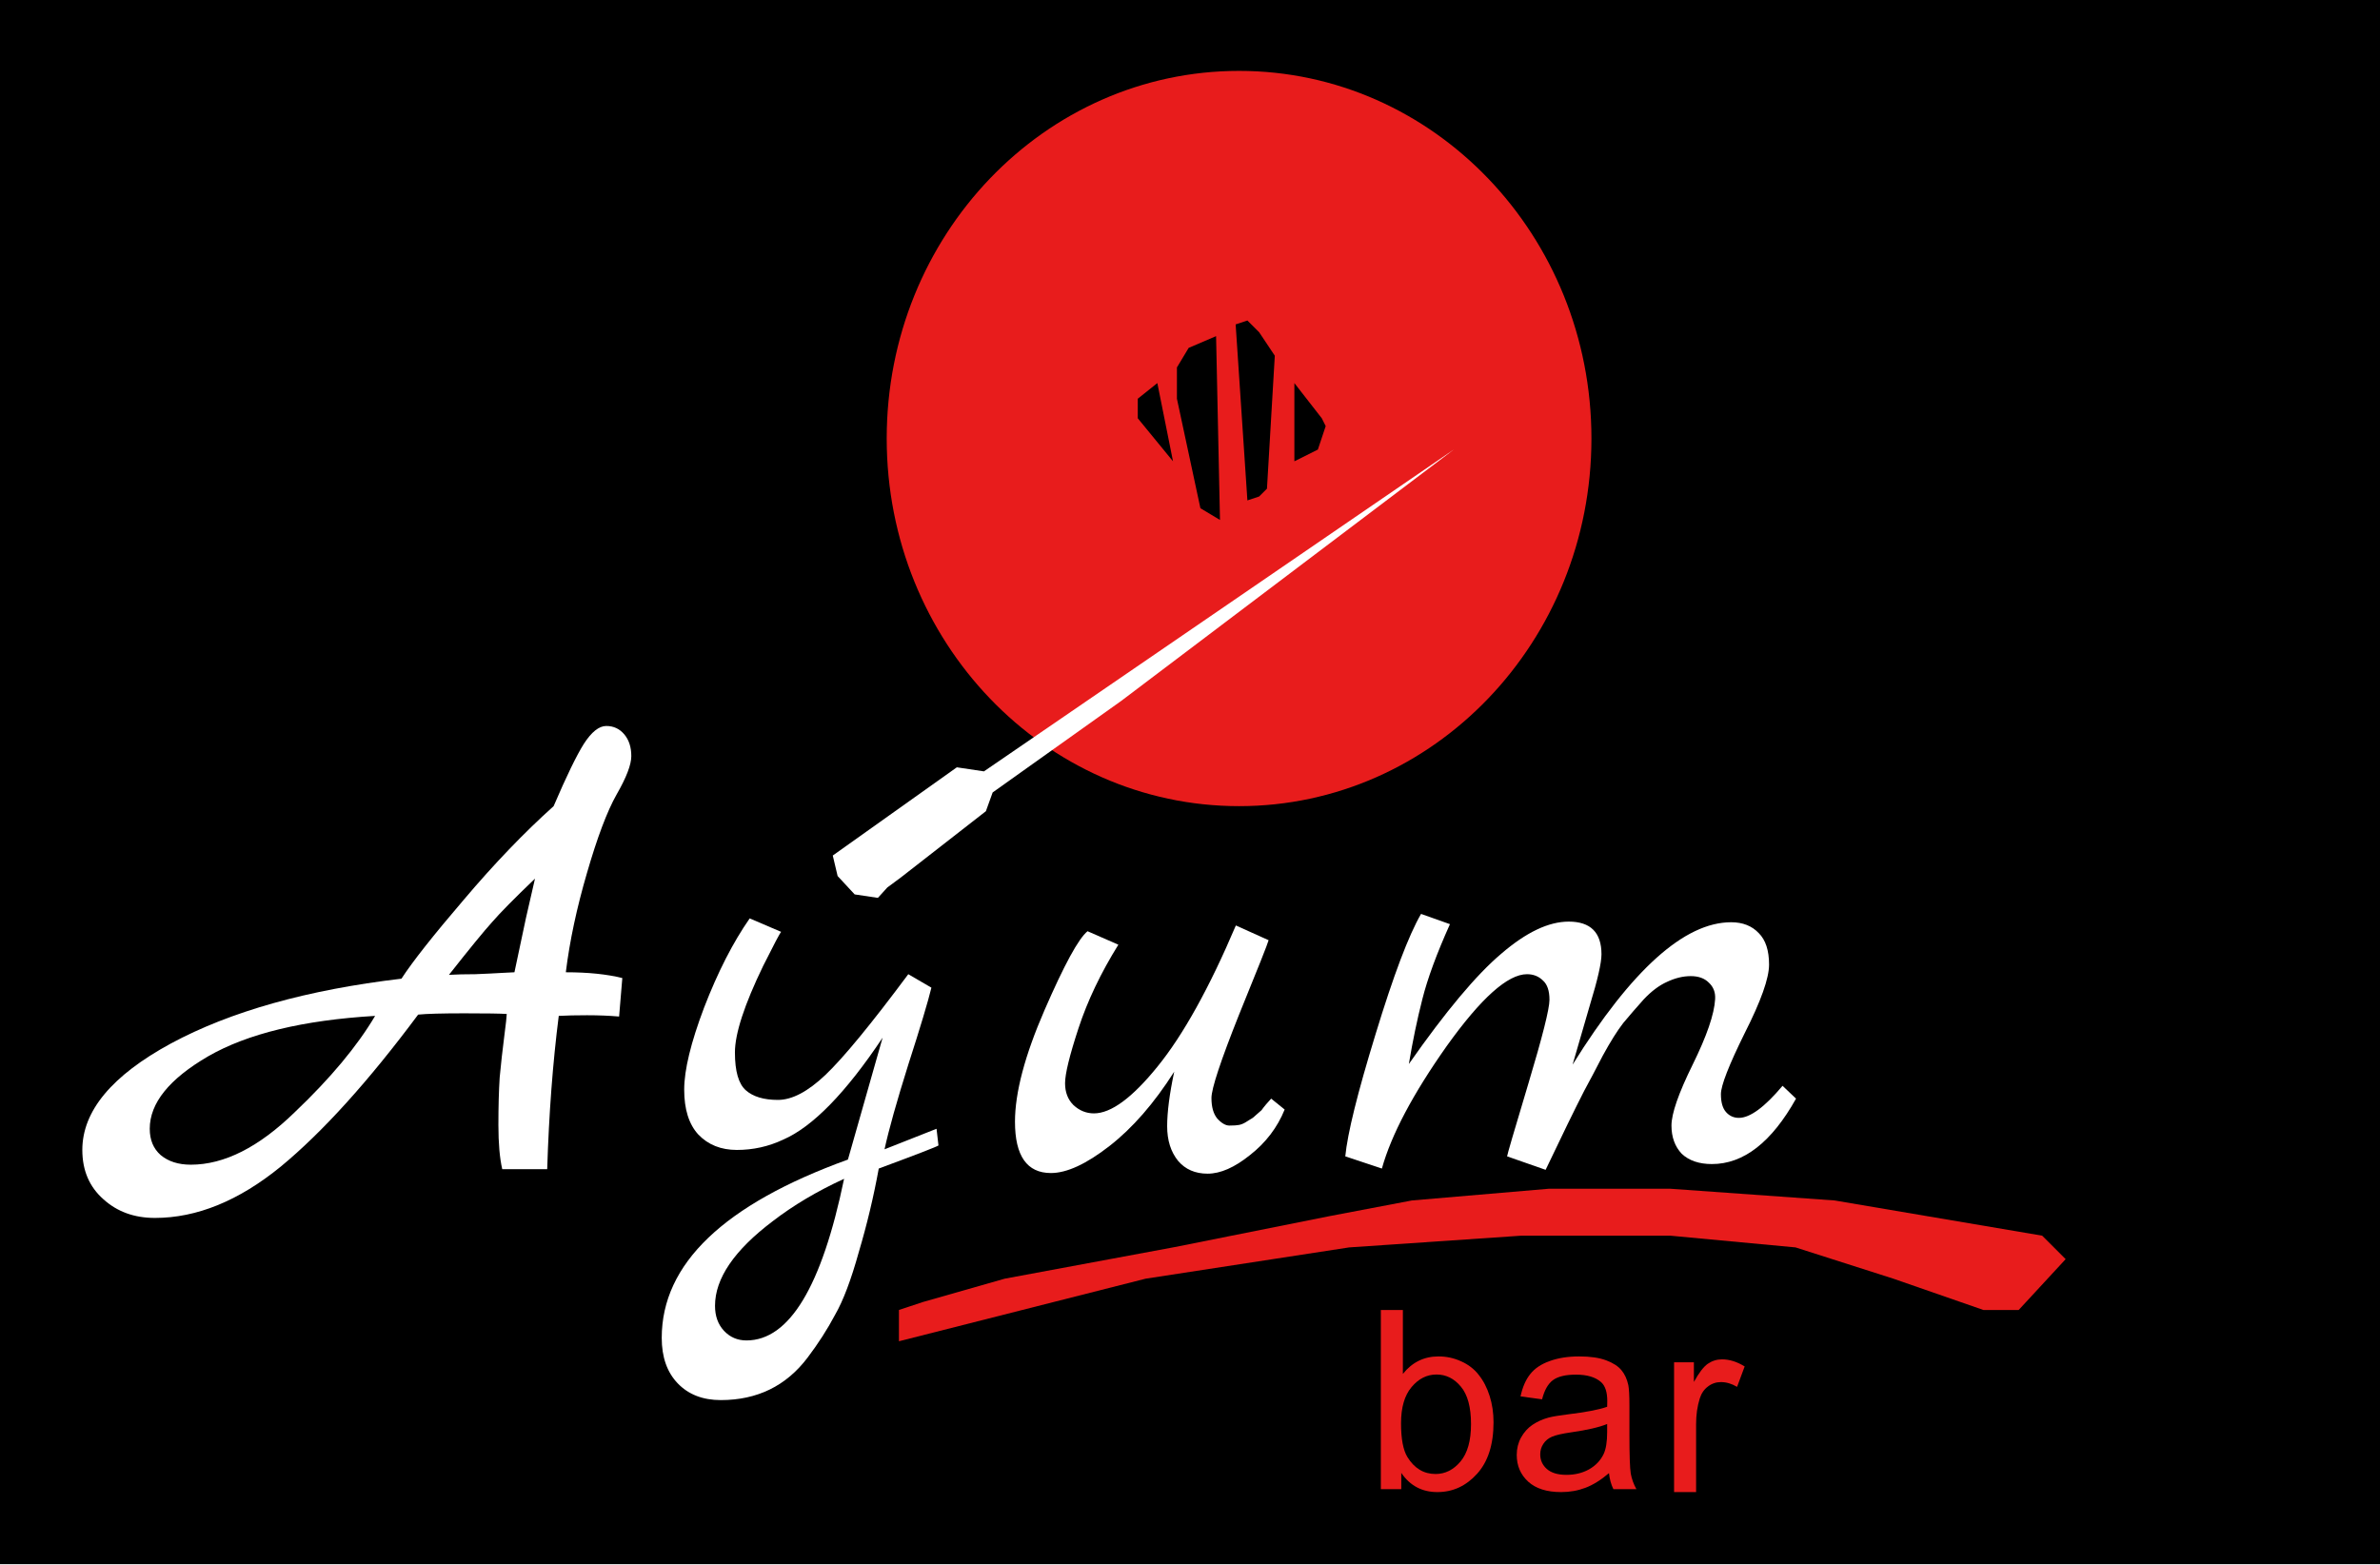
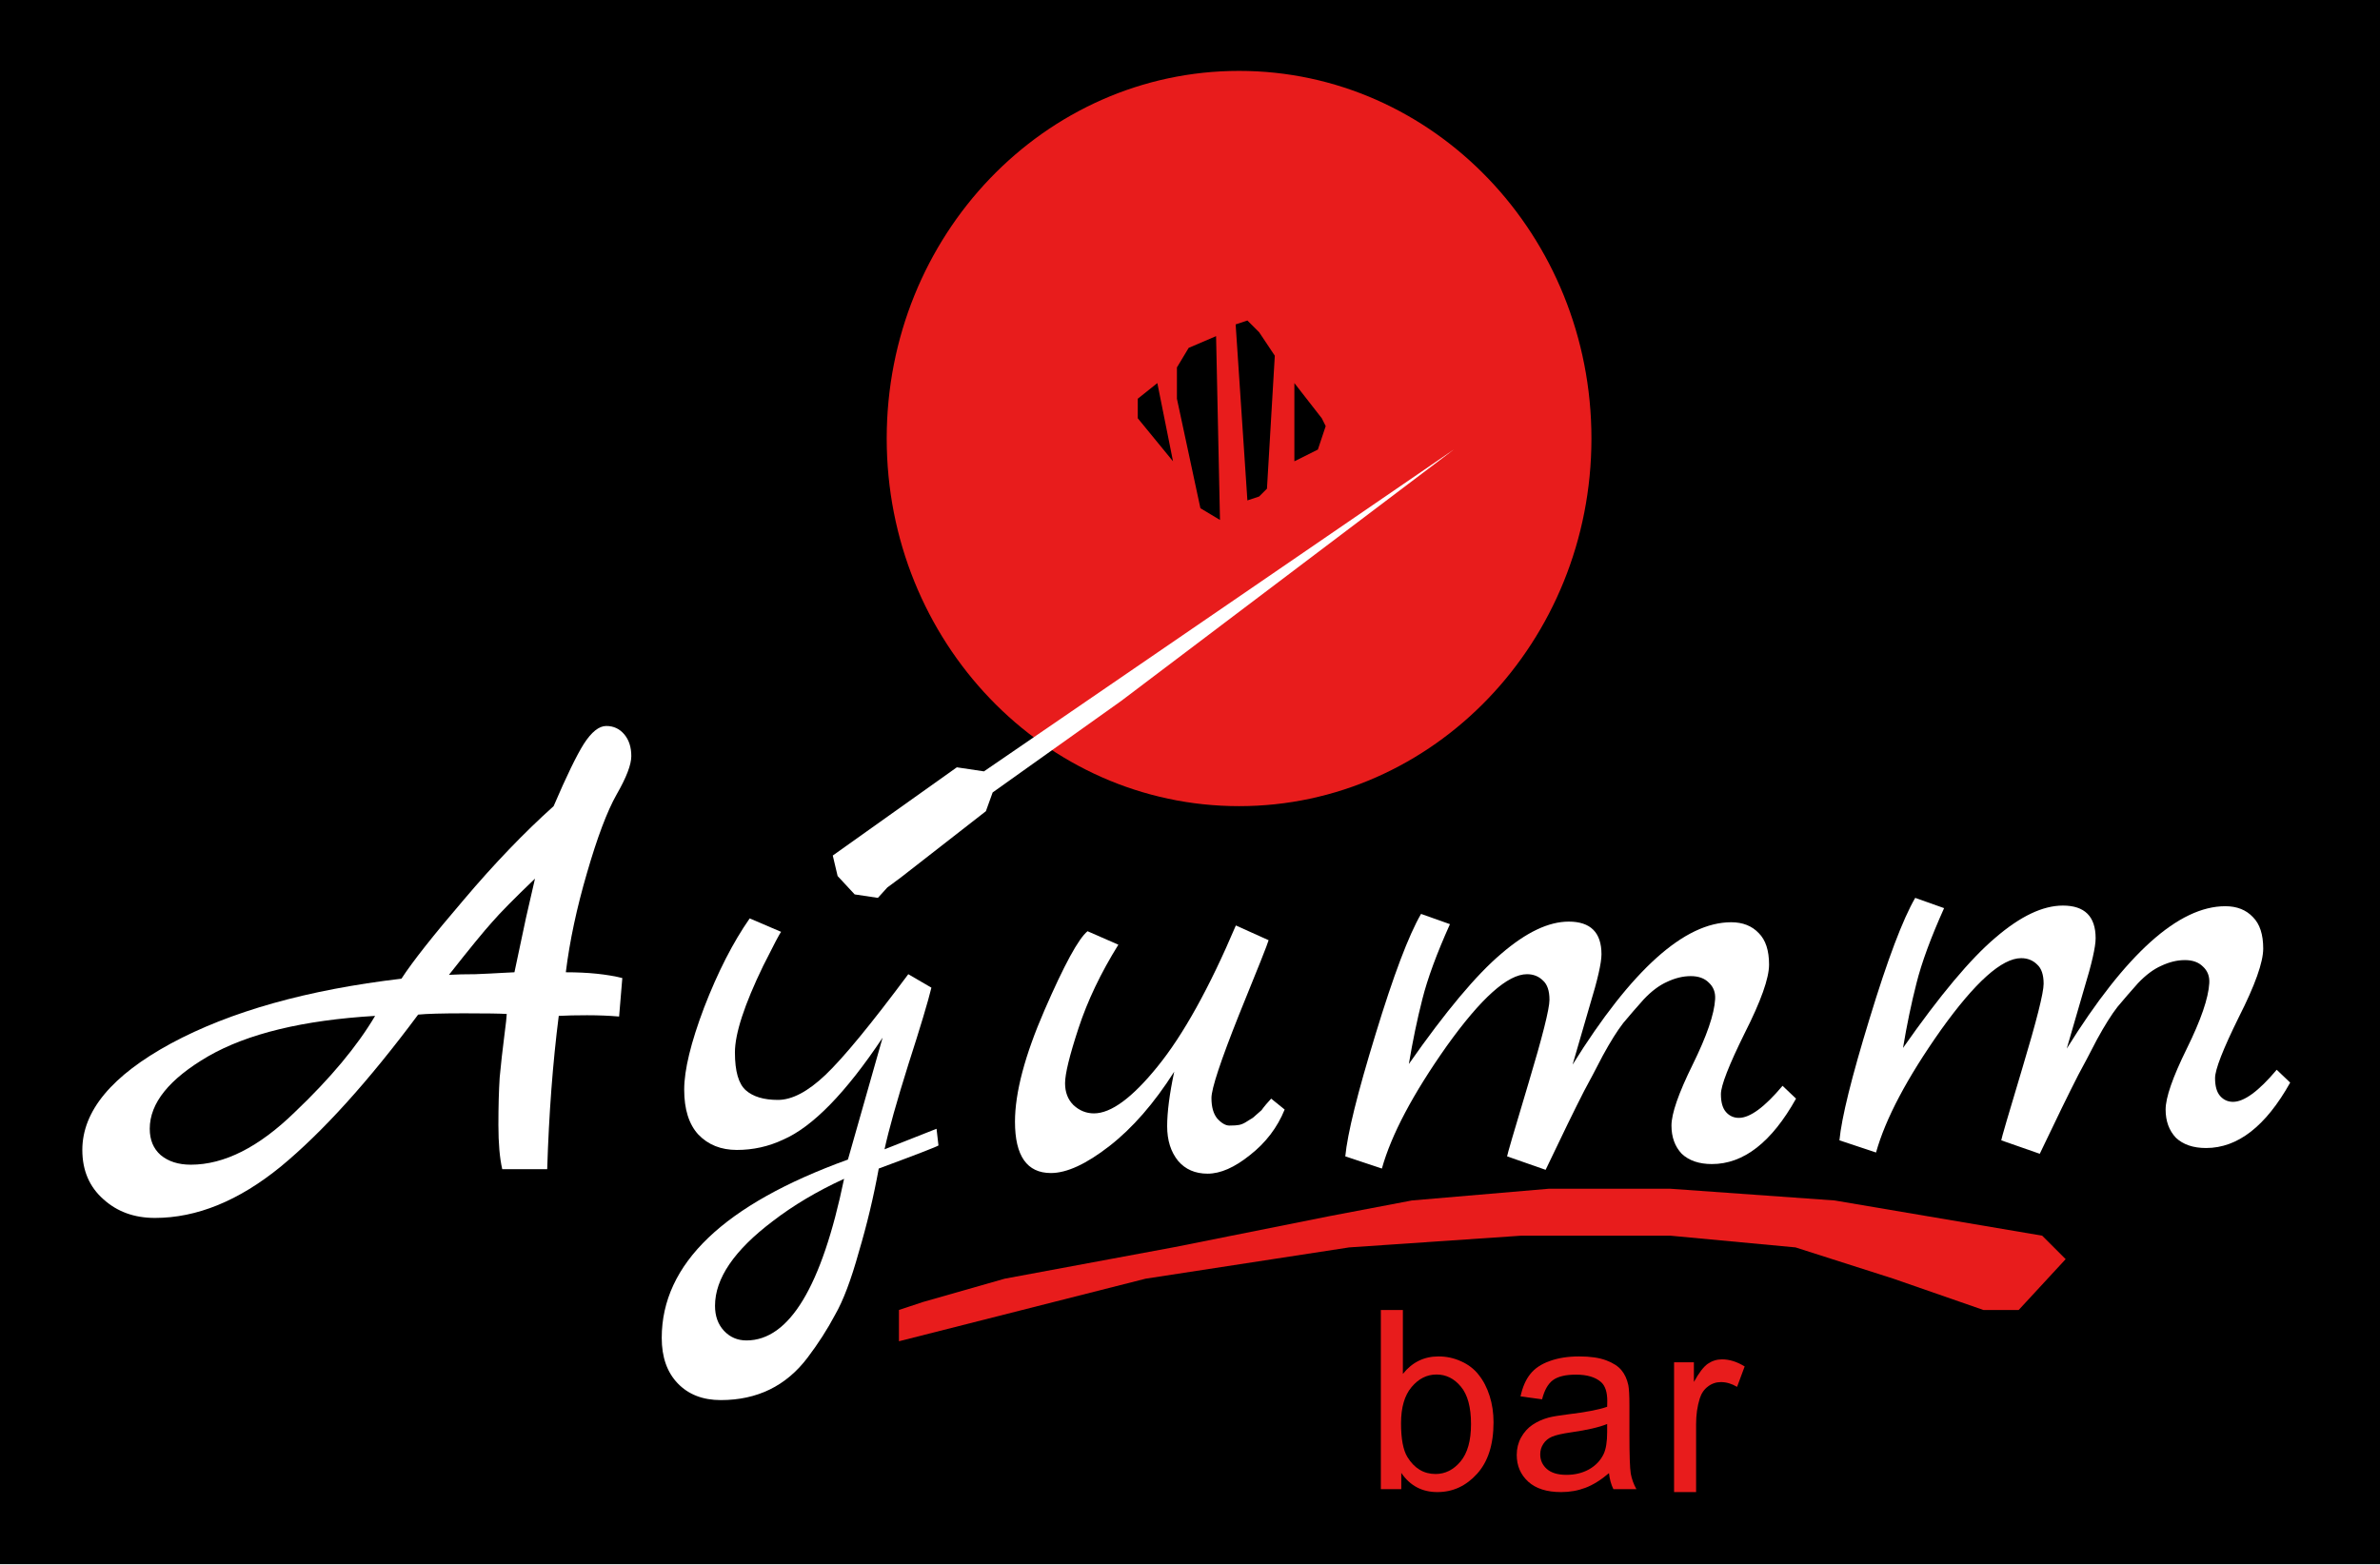
<svg xmlns="http://www.w3.org/2000/svg" width="318" height="209" viewBox="0 0 318 209" fill="none">
  <path d="M0 0H318V209H0V0Z" fill="black" />
  <path d="M83.15 130.688L82.721 135.83C81.406 135.716 79.976 135.658 78.432 135.658C76.945 135.658 75.686 135.687 74.657 135.744C73.856 142.029 73.341 148.857 73.113 156.227H67.107C66.764 154.742 66.593 152.771 66.593 150.314C66.593 147.857 66.65 145.743 66.764 143.972C66.936 142.143 67.136 140.344 67.365 138.572C67.594 136.801 67.708 135.773 67.708 135.487C66.907 135.43 65.02 135.401 62.046 135.401C59.072 135.401 57.013 135.458 55.869 135.573C49.234 144.486 43.114 151.257 37.509 155.885C31.904 160.455 26.299 162.741 20.694 162.741C17.949 162.741 15.661 161.912 13.831 160.256C11.944 158.599 11 156.399 11 153.656C11 148.457 14.946 143.715 22.839 139.429C30.789 135.144 41.055 132.259 53.638 130.773C55.125 128.488 57.899 124.974 61.96 120.232C66.021 115.432 70.024 111.261 73.971 107.719C75.686 103.719 77.031 100.948 78.003 99.405C79.032 97.806 80.033 97.006 81.005 97.006C81.978 97.006 82.778 97.377 83.408 98.12C84.037 98.863 84.351 99.834 84.351 101.034C84.351 102.176 83.694 103.891 82.378 106.176C81.12 108.404 79.804 111.89 78.432 116.632C77.059 121.317 76.115 125.745 75.601 129.916C78.575 129.916 81.091 130.173 83.15 130.688ZM39.397 148.6C44.144 144.086 47.718 139.801 50.121 135.744C40.512 136.315 33.077 138.115 27.815 141.143C22.61 144.172 20.008 147.4 20.008 150.828C20.008 152.314 20.494 153.485 21.466 154.342C22.496 155.199 23.84 155.627 25.499 155.627C29.96 155.627 34.593 153.285 39.397 148.6ZM68.737 129.916C69.138 127.974 69.652 125.545 70.282 122.631C70.968 119.66 71.368 117.918 71.483 117.403C68.737 120.032 66.821 121.974 65.735 123.231C64.648 124.431 62.732 126.774 59.987 130.259C60.959 130.202 62.131 130.173 63.504 130.173C64.934 130.116 66.106 130.059 67.022 130.002C67.937 129.945 68.509 129.916 68.737 129.916Z" fill="white" />
  <path d="M125.134 150.828L125.392 153.056C125.163 153.228 122.503 154.256 117.413 156.142C116.727 159.913 115.84 163.627 114.753 167.283C113.724 170.997 112.666 173.797 111.579 175.682C110.55 177.625 109.32 179.539 107.89 181.425C105.03 185.196 101.17 187.081 96.308 187.081C93.906 187.081 91.99 186.338 90.56 184.853C89.131 183.367 88.416 181.339 88.416 178.768C88.416 168.883 96.709 160.941 113.295 154.942L117.928 138.658C113.009 146.029 108.577 150.571 104.63 152.285C102.686 153.199 100.627 153.656 98.453 153.656C96.337 153.656 94.621 152.971 93.306 151.599C92.047 150.228 91.418 148.228 91.418 145.6C91.418 142.972 92.305 139.315 94.078 134.63C95.908 129.888 97.938 125.917 100.169 122.717L104.373 124.517C104.201 124.688 103.4 126.202 101.971 129.059C99.454 134.259 98.196 138.115 98.196 140.629C98.196 143.143 98.682 144.829 99.654 145.686C100.627 146.543 102.056 146.971 103.944 146.971C105.831 146.971 107.947 145.857 110.292 143.629C112.694 141.343 116.384 136.858 121.359 130.173L124.448 131.973C123.99 133.859 122.961 137.287 121.359 142.258C119.815 147.171 118.757 150.942 118.185 153.571L125.134 150.828ZM112.78 157.513C109.177 159.17 106.003 161.055 103.257 163.169C98.11 167.055 95.536 170.826 95.536 174.482C95.536 175.854 95.937 176.968 96.737 177.825C97.538 178.682 98.539 179.11 99.74 179.11C105.459 179.11 109.806 171.911 112.78 157.513Z" fill="white" />
  <path d="M169.846 146.8L171.648 148.257C170.675 150.657 169.131 152.685 167.015 154.342C164.956 155.999 163.069 156.827 161.353 156.827C159.694 156.827 158.379 156.256 157.406 155.113C156.434 153.913 155.948 152.371 155.948 150.485C155.948 148.6 156.262 146.171 156.892 143.2C154.203 147.428 151.315 150.742 148.227 153.142C145.138 155.542 142.536 156.742 140.42 156.742C137.217 156.742 135.615 154.456 135.615 149.885C135.615 146 136.931 141.029 139.562 134.973C142.193 128.916 144.109 125.402 145.31 124.431L149.428 126.231C147.083 130.002 145.31 133.716 144.109 137.372C142.908 141.029 142.307 143.486 142.307 144.743C142.307 145.943 142.679 146.914 143.422 147.657C144.223 148.4 145.138 148.771 146.168 148.771C148.455 148.771 151.287 146.686 154.661 142.515C158.093 138.287 161.582 132.002 165.128 123.66L169.503 125.631C169.388 126.088 168.073 129.402 165.556 135.573C163.097 141.743 161.867 145.457 161.867 146.714C161.867 147.914 162.125 148.828 162.64 149.457C163.212 150.085 163.755 150.399 164.27 150.399C164.842 150.399 165.271 150.371 165.556 150.314C165.842 150.257 166.128 150.142 166.414 149.971C166.7 149.8 166.929 149.657 167.101 149.542C167.33 149.428 167.587 149.228 167.873 148.943L168.559 148.343C168.674 148.171 168.874 147.914 169.16 147.571C169.503 147.171 169.732 146.914 169.846 146.8Z" fill="white" />
  <path d="M238.173 145.086L239.974 146.8C236.714 152.628 232.968 155.542 228.736 155.542C227.02 155.542 225.676 155.085 224.703 154.17C223.788 153.199 223.331 151.942 223.331 150.399C223.331 148.8 224.274 146.086 226.162 142.258C228.049 138.429 229.05 135.516 229.164 133.516C229.222 132.602 228.936 131.859 228.307 131.287C227.735 130.716 226.934 130.43 225.904 130.43C224.875 130.43 223.817 130.688 222.73 131.202C221.701 131.659 220.671 132.43 219.642 133.516C218.669 134.601 217.754 135.658 216.896 136.687C216.096 137.715 215.181 139.172 214.151 141.058C213.179 142.943 212.349 144.514 211.663 145.771C210.462 148.114 208.746 151.628 206.516 156.313L201.368 154.513C201.368 154.342 202.312 151.114 204.199 144.829C206.087 138.544 207.03 134.801 207.03 133.601C207.03 132.402 206.744 131.545 206.172 131.03C205.601 130.459 204.886 130.173 204.028 130.173C201.454 130.173 197.879 133.373 193.304 139.772C188.786 146.171 185.897 151.628 184.639 156.142L179.749 154.513C180.035 151.485 181.379 146.057 183.781 138.229C186.183 130.345 188.214 124.974 189.872 122.117L193.733 123.488C191.96 127.431 190.73 130.773 190.044 133.516C189.357 136.201 188.757 139.087 188.242 142.172C193.161 135.144 197.279 130.23 200.596 127.431C203.913 124.574 206.916 123.146 209.604 123.146C212.521 123.146 213.979 124.603 213.979 127.516C213.979 128.659 213.465 130.916 212.435 134.287C211.463 137.658 210.691 140.315 210.119 142.258C218.012 129.573 225.075 123.231 231.309 123.231C232.854 123.231 234.083 123.717 234.998 124.688C235.913 125.602 236.371 127.002 236.371 128.888C236.371 130.716 235.284 133.773 233.111 138.058C230.995 142.343 229.937 145.057 229.937 146.2C229.937 147.286 230.165 148.085 230.623 148.6C231.08 149.114 231.652 149.371 232.339 149.371C233.826 149.371 235.77 147.943 238.173 145.086Z" fill="white" />
  <path d="M143.652 50.142L153.811 42.303L164.576 34.464H168.238L183.932 55.368V60.071L163.53 76.794H159.345L143.652 55.89V50.142Z" fill="white" />
  <path d="M212.637 58.595C212.637 85.725 191.558 107.718 165.556 107.718C139.555 107.718 118.476 85.725 118.476 58.595C118.476 31.465 139.555 9.472 165.556 9.472C191.558 9.472 212.637 31.465 212.637 58.595Z" fill="#E81C1C" />
  <path d="M117.298 119.974L114.194 119.51L111.917 117.056L111.269 114.317L127.846 102.529L131.468 103.071L194.271 60.05L149.804 93.66L132.632 105.887L131.728 108.394L120.349 117.26L118.565 118.579L117.298 119.974Z" fill="white" />
  <path d="M152.022 53.278L154.637 51.187L156.73 61.639C154.891 59.394 153.86 58.135 152.022 55.89V53.278Z" fill="black" />
  <path d="M157.253 53.278V49.097L158.822 46.484L162.484 44.916L163.007 69.478L160.391 67.91L157.253 53.278Z" fill="black" />
  <path d="M166.669 66.865L165.099 43.348L166.669 42.826L168.238 44.394L170.331 47.529L169.284 65.297L168.238 66.342L166.669 66.865Z" fill="black" />
  <path d="M172.946 61.639V51.187L176.608 55.89L177.131 56.936L176.085 60.071L172.946 61.639Z" fill="black" />
  <path d="M120.111 175.041L123.25 173.995L134.236 170.86L156.73 166.679L177.654 162.498L188.64 160.408L206.949 158.84H223.165L245.136 160.408L272.861 165.111L276 168.247L269.723 175.041H265.014L252.983 170.86L239.905 166.679L223.165 165.111H203.287L180.27 166.679L153.068 170.86L120.111 179.221V175.041Z" fill="#E81C1C" />
  <path d="M187.23 198.982H184.5V175.041H187.443V183.582C188.685 182.025 190.271 181.246 192.2 181.246C193.268 181.246 194.276 181.464 195.224 181.9C196.183 182.324 196.968 182.928 197.578 183.712C198.199 184.485 198.684 185.422 199.033 186.521C199.382 187.621 199.556 188.797 199.556 190.049C199.556 193.021 198.82 195.318 197.349 196.94C195.878 198.563 194.112 199.374 192.052 199.374C190.004 199.374 188.396 198.519 187.23 196.81V198.982ZM187.197 190.179C187.197 192.259 187.481 193.761 188.047 194.687C188.974 196.2 190.227 196.957 191.807 196.957C193.093 196.957 194.205 196.401 195.142 195.291C196.079 194.17 196.548 192.504 196.548 190.294C196.548 188.029 196.096 186.358 195.191 185.28C194.298 184.202 193.213 183.663 191.938 183.663C190.652 183.663 189.54 184.224 188.603 185.345C187.666 186.456 187.197 188.067 187.197 190.179Z" fill="#E81C1C" />
  <path d="M214.983 196.842C213.893 197.768 212.842 198.421 211.828 198.802C210.826 199.183 209.747 199.374 208.591 199.374C206.684 199.374 205.218 198.911 204.194 197.985C203.17 197.049 202.657 195.857 202.657 194.409C202.657 193.56 202.848 192.787 203.229 192.09C203.622 191.382 204.129 190.816 204.75 190.392C205.382 189.967 206.09 189.646 206.875 189.428C207.453 189.276 208.324 189.129 209.491 188.987C211.866 188.704 213.616 188.367 214.738 187.975C214.749 187.572 214.754 187.316 214.754 187.207C214.754 186.01 214.476 185.166 213.921 184.676C213.169 184.012 212.052 183.68 210.569 183.68C209.185 183.68 208.161 183.925 207.496 184.414C206.842 184.894 206.357 185.748 206.041 186.978L203.164 186.587C203.426 185.356 203.856 184.366 204.456 183.614C205.055 182.852 205.921 182.27 207.055 181.867C208.188 181.453 209.501 181.246 210.995 181.246C212.477 181.246 213.681 181.42 214.607 181.769C215.534 182.117 216.215 182.558 216.651 183.092C217.087 183.614 217.392 184.278 217.566 185.084C217.664 185.585 217.713 186.489 217.713 187.795V191.714C217.713 194.447 217.773 196.178 217.893 196.908C218.024 197.626 218.275 198.318 218.645 198.982H215.572C215.267 198.372 215.07 197.659 214.983 196.842ZM214.738 190.277C213.67 190.713 212.068 191.083 209.932 191.388C208.722 191.562 207.867 191.758 207.365 191.976C206.864 192.193 206.477 192.515 206.205 192.939C205.932 193.353 205.796 193.816 205.796 194.327C205.796 195.111 206.09 195.764 206.679 196.287C207.278 196.81 208.15 197.071 209.294 197.071C210.428 197.071 211.436 196.826 212.319 196.336C213.201 195.835 213.85 195.155 214.264 194.295C214.58 193.631 214.738 192.651 214.738 191.355V190.277Z" fill="#E81C1C" />
  <path d="M223.678 199.374V182.03H226.327V184.659C227.002 183.429 227.624 182.618 228.19 182.226C228.768 181.834 229.4 181.638 230.087 181.638C231.078 181.638 232.086 181.954 233.111 182.585L232.097 185.313C231.378 184.888 230.659 184.676 229.939 184.676C229.296 184.676 228.719 184.872 228.207 185.264C227.694 185.645 227.329 186.178 227.111 186.864C226.784 187.909 226.621 189.052 226.621 190.294V199.374H223.678Z" fill="#E81C1C" />
-   <path d="M304.198 142.943L306 144.657C302.74 150.485 298.993 153.399 294.761 153.399C293.045 153.399 291.701 152.942 290.729 152.028C289.814 151.057 289.356 149.8 289.356 148.257C289.356 146.657 290.3 143.943 292.187 140.115C294.075 136.287 295.075 133.373 295.19 131.373C295.247 130.459 294.961 129.716 294.332 129.145C293.76 128.573 292.959 128.288 291.93 128.288C290.9 128.288 289.842 128.545 288.756 129.059C287.726 129.516 286.697 130.288 285.667 131.373C284.695 132.459 283.78 133.516 282.922 134.544C282.121 135.573 281.206 137.03 280.176 138.915C279.204 140.801 278.375 142.372 277.689 143.629C276.487 145.971 274.772 149.485 272.541 154.17L267.394 152.371C267.394 152.199 268.337 148.971 270.225 142.686C272.112 136.401 273.056 132.659 273.056 131.459C273.056 130.259 272.77 129.402 272.198 128.888C271.626 128.316 270.911 128.031 270.053 128.031C267.479 128.031 263.905 131.23 259.329 137.63C254.811 144.029 251.923 149.485 250.664 153.999L245.774 152.371C246.06 149.342 247.404 143.915 249.807 136.087C252.209 128.202 254.239 122.831 255.898 119.974L259.758 121.346C257.985 125.288 256.756 128.631 256.069 131.373C255.383 134.059 254.782 136.944 254.268 140.029C259.186 133.001 263.304 128.088 266.621 125.288C269.939 122.431 272.941 121.003 275.63 121.003C278.546 121.003 280.005 122.46 280.005 125.374C280.005 126.517 279.49 128.773 278.461 132.144C277.488 135.516 276.716 138.172 276.144 140.115C284.037 127.431 291.101 121.089 297.335 121.089C298.879 121.089 300.109 121.574 301.024 122.546C301.939 123.46 302.396 124.86 302.396 126.745C302.396 128.573 301.31 131.63 299.136 135.915C297.02 140.201 295.962 142.915 295.962 144.057C295.962 145.143 296.191 145.943 296.648 146.457C297.106 146.971 297.678 147.228 298.364 147.228C299.851 147.228 301.796 145.8 304.198 142.943Z" fill="black" />
+   <path d="M304.198 142.943L306 144.657C302.74 150.485 298.993 153.399 294.761 153.399C293.045 153.399 291.701 152.942 290.729 152.028C289.814 151.057 289.356 149.8 289.356 148.257C289.356 146.657 290.3 143.943 292.187 140.115C294.075 136.287 295.075 133.373 295.19 131.373C295.247 130.459 294.961 129.716 294.332 129.145C293.76 128.573 292.959 128.288 291.93 128.288C290.9 128.288 289.842 128.545 288.756 129.059C287.726 129.516 286.697 130.288 285.667 131.373C284.695 132.459 283.78 133.516 282.922 134.544C282.121 135.573 281.206 137.03 280.176 138.915C279.204 140.801 278.375 142.372 277.689 143.629C276.487 145.971 274.772 149.485 272.541 154.17L267.394 152.371C267.394 152.199 268.337 148.971 270.225 142.686C272.112 136.401 273.056 132.659 273.056 131.459C273.056 130.259 272.77 129.402 272.198 128.888C271.626 128.316 270.911 128.031 270.053 128.031C267.479 128.031 263.905 131.23 259.329 137.63C254.811 144.029 251.923 149.485 250.664 153.999L245.774 152.371C246.06 149.342 247.404 143.915 249.807 136.087C252.209 128.202 254.239 122.831 255.898 119.974L259.758 121.346C257.985 125.288 256.756 128.631 256.069 131.373C255.383 134.059 254.782 136.944 254.268 140.029C259.186 133.001 263.304 128.088 266.621 125.288C269.939 122.431 272.941 121.003 275.63 121.003C278.546 121.003 280.005 122.46 280.005 125.374C280.005 126.517 279.49 128.773 278.461 132.144C277.488 135.516 276.716 138.172 276.144 140.115C284.037 127.431 291.101 121.089 297.335 121.089C298.879 121.089 300.109 121.574 301.024 122.546C301.939 123.46 302.396 124.86 302.396 126.745C302.396 128.573 301.31 131.63 299.136 135.915C297.02 140.201 295.962 142.915 295.962 144.057C295.962 145.143 296.191 145.943 296.648 146.457C297.106 146.971 297.678 147.228 298.364 147.228C299.851 147.228 301.796 145.8 304.198 142.943Z" fill="white" />
</svg>
